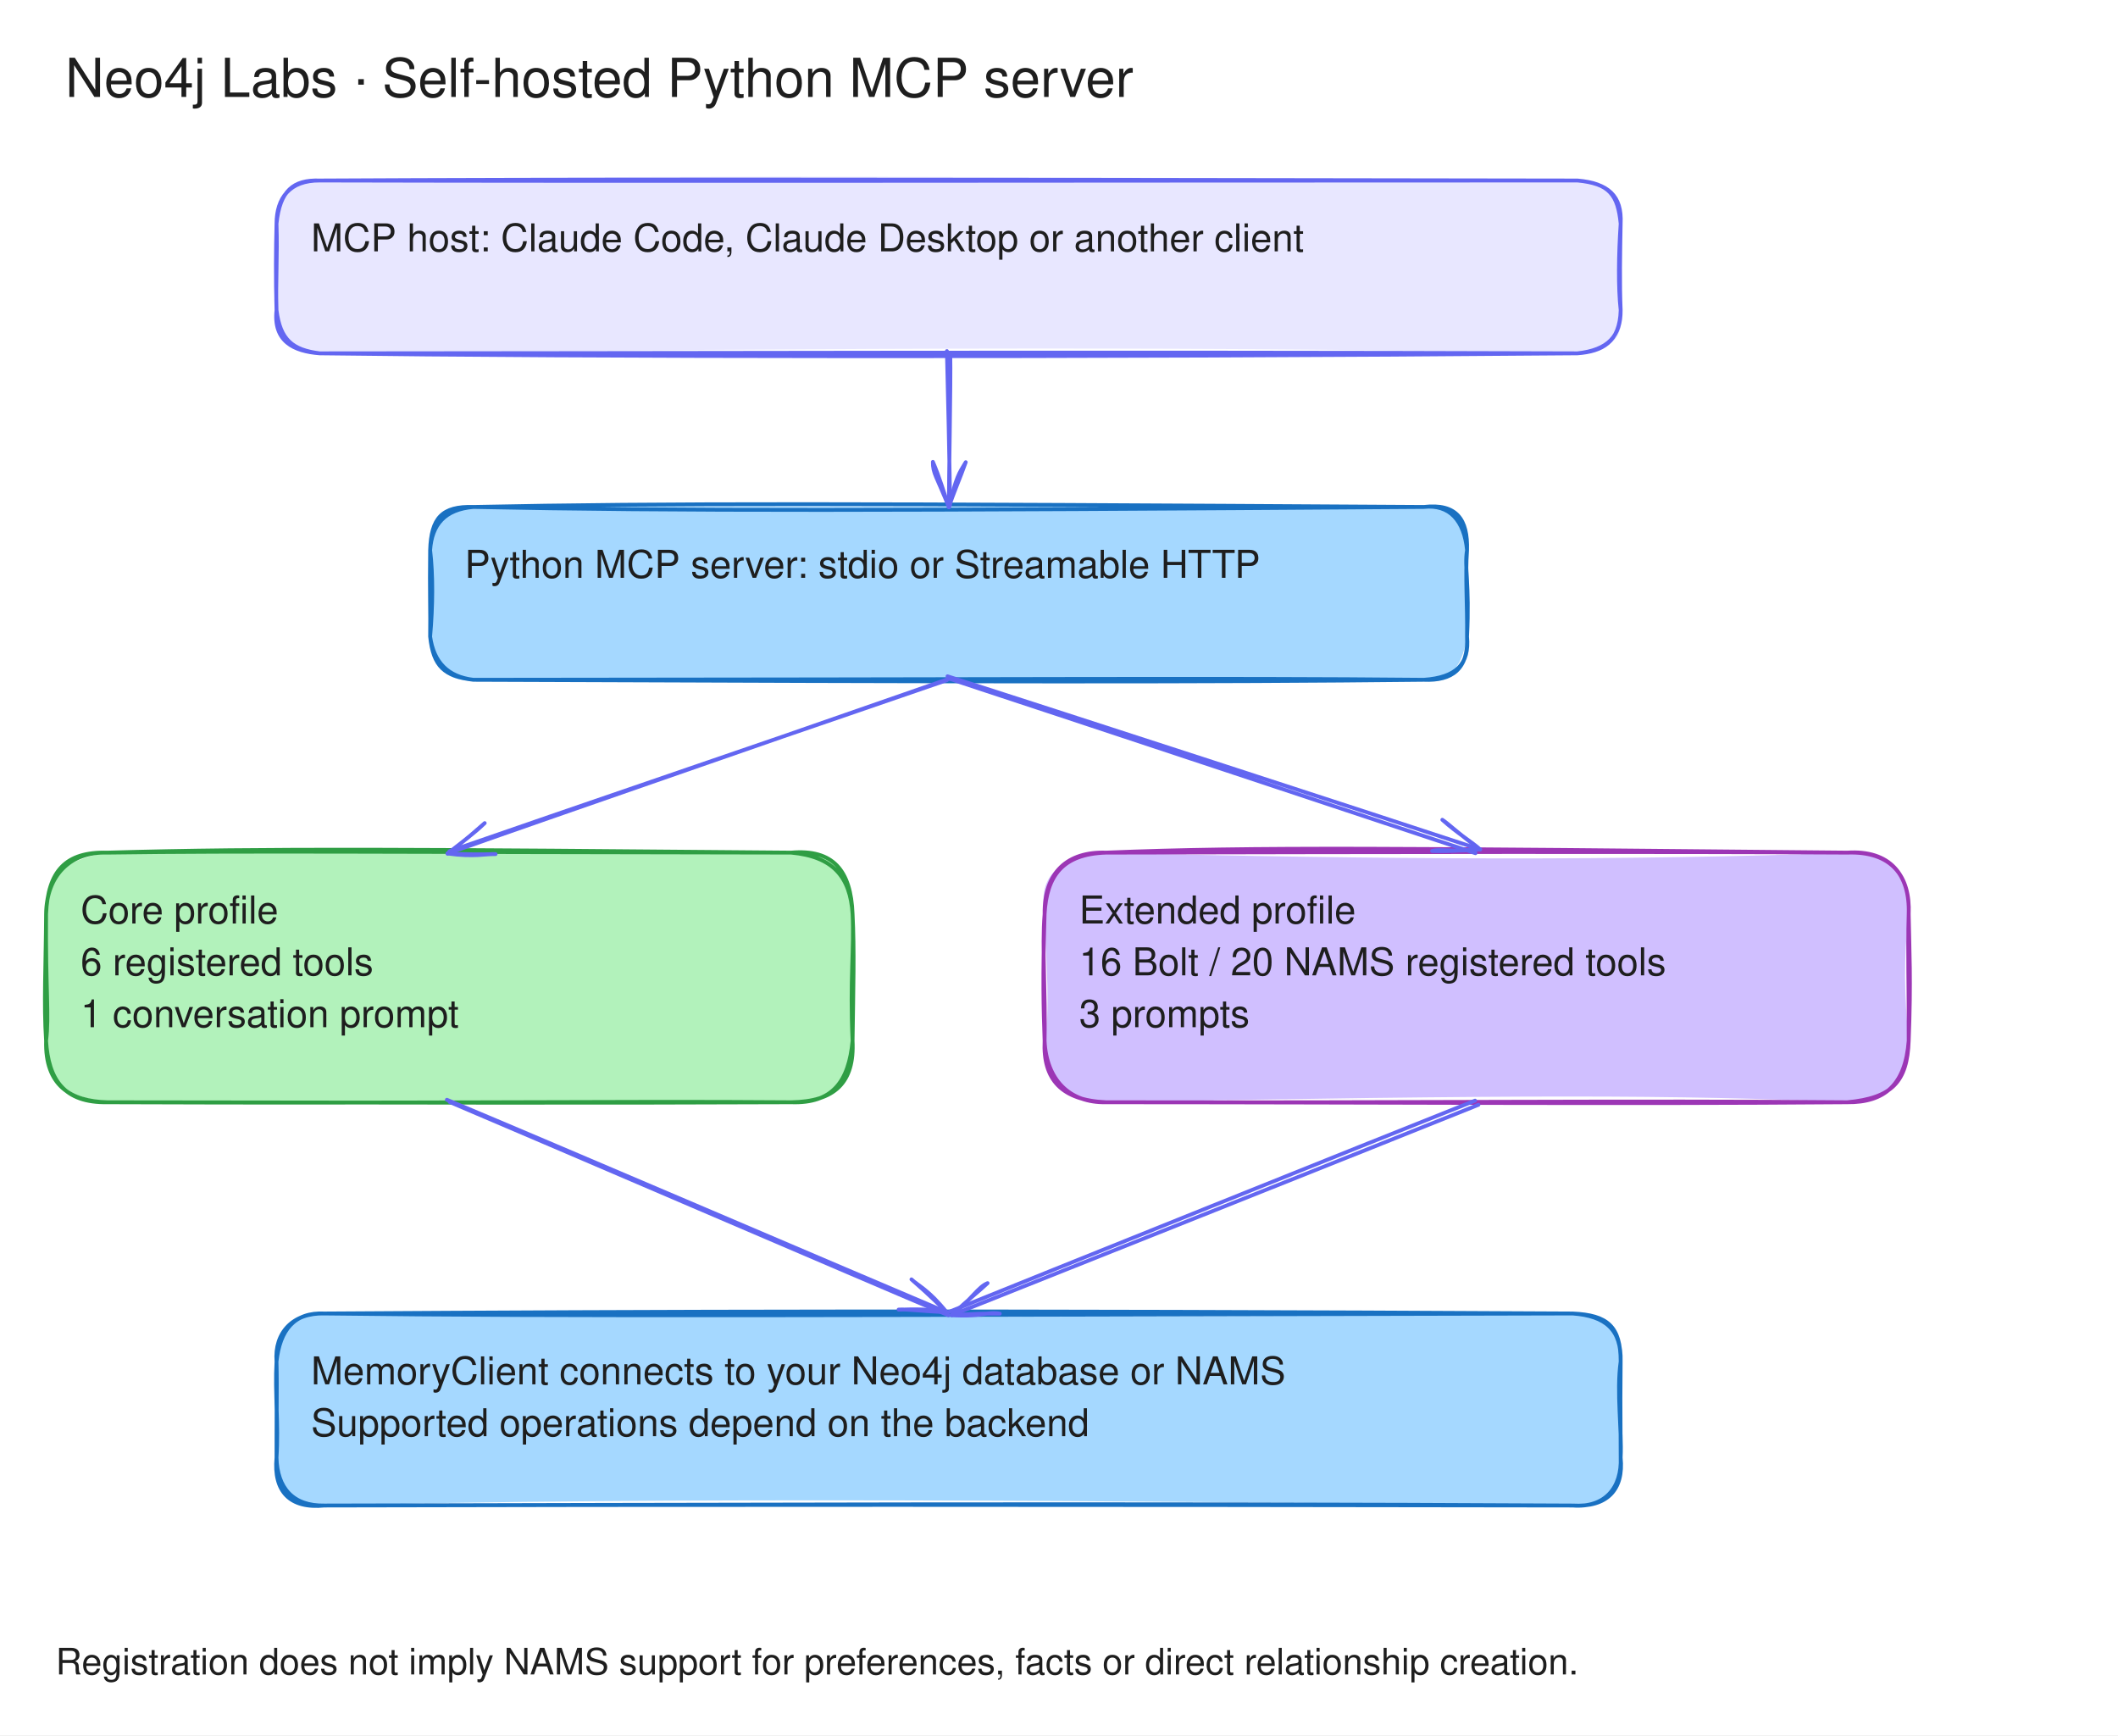
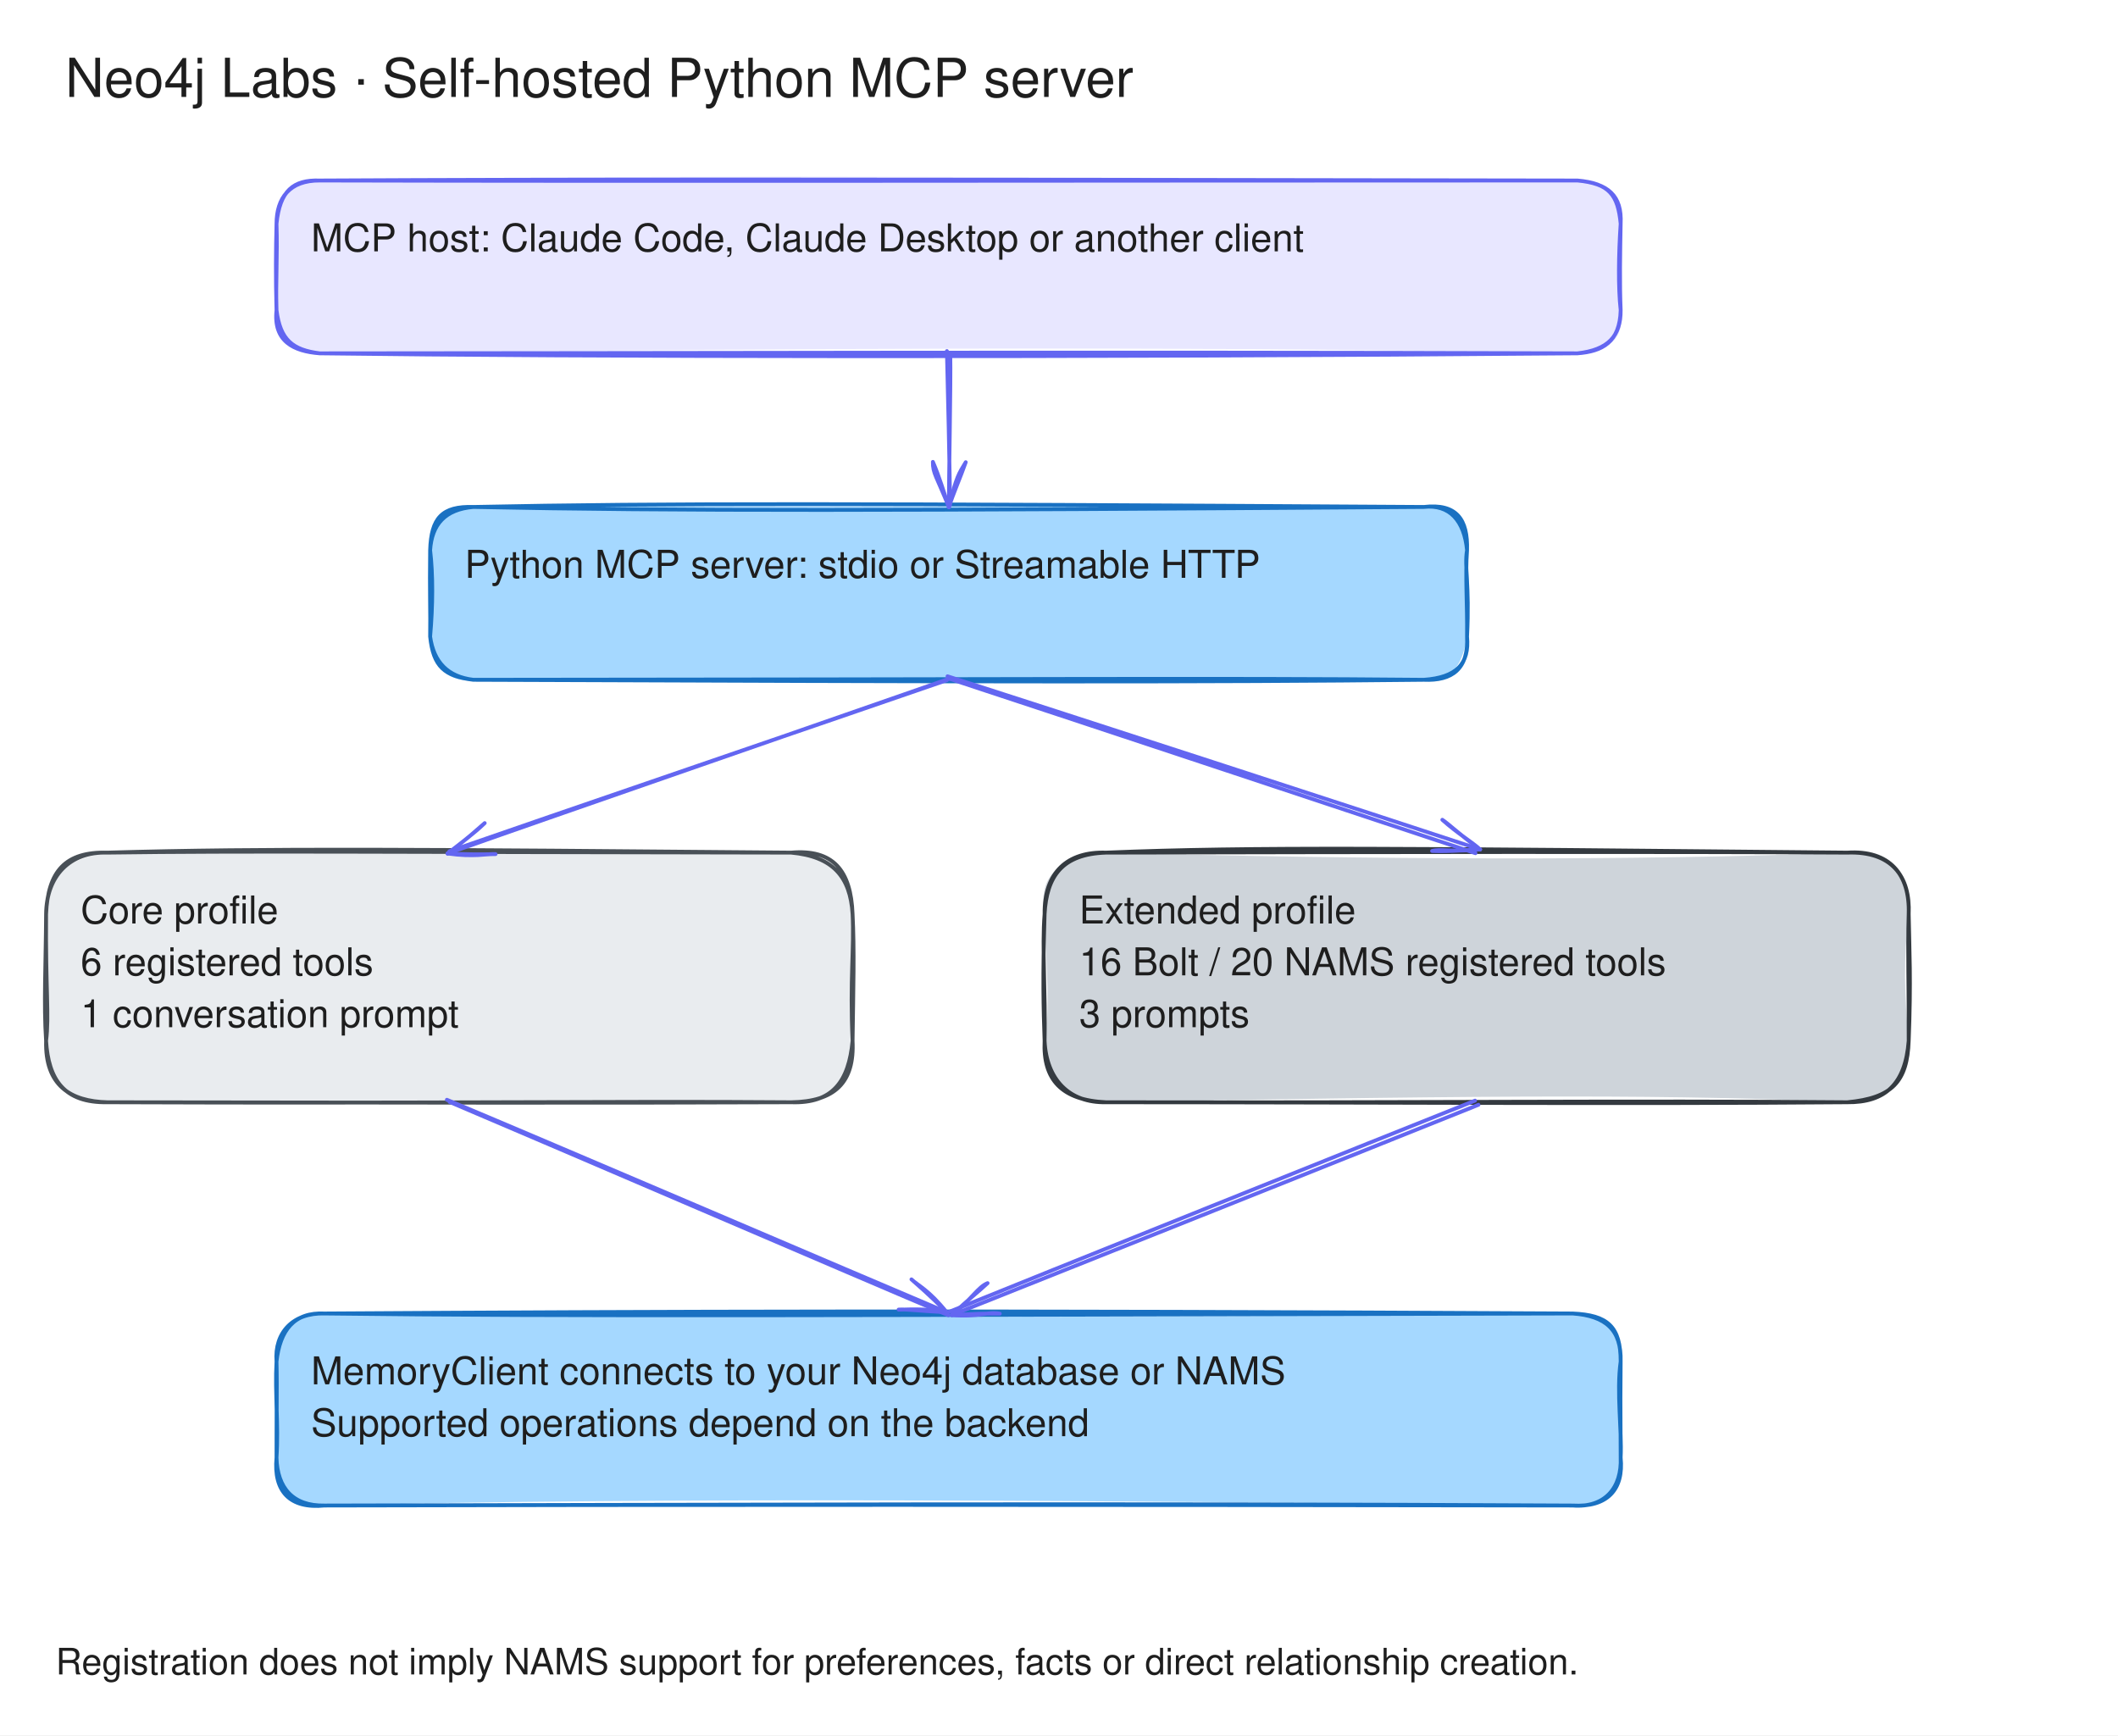
<svg xmlns="http://www.w3.org/2000/svg" version="1.1" viewBox="0 0 1103 903.65" width="1103" height="903.65">
  <defs>
    <style class="style-fonts">
      </style>
  </defs>
  <rect x="0" y="0" width="1103" height="903.65" fill="#ffffff" />
  <g transform="translate(34 24) rotate(0 490 18.9)">
    <text x="0" y="26.461" font-family="Helvetica, Segoe UI Emoji" font-size="28px" fill="#1e1e1e" text-anchor="start" style="white-space: pre;" direction="ltr" dominant-baseline="alphabetic">Neo4j Labs · Self-hosted Python MCP server</text>
  </g>
  <g stroke-linecap="round" transform="translate(144 94) rotate(0 350 45)">
    <path d="M22.5 0 C164.79 -2.61, 309.83 -2.71, 677.5 0 C690.31 -0.58, 699.97 6.57, 700 22.5 C697.9 36.8, 700.96 44.42, 700 67.5 C701.53 85.63, 693.79 86.64, 677.5 90 C495.53 86.45, 315.18 86.93, 22.5 90 C8.72 89.93, 0.36 79.08, 0 67.5 C-1.11 52.11, 2.52 34.75, 0 22.5 C-0.95 10.2, 6.12 2.25, 22.5 0" stroke="none" stroke-width="0" fill="#e8e7ff" />
    <path d="M22.5 0 C153.23 -0.69, 284.98 -0.63, 677.5 0 M22.5 0 C200.18 0.43, 378.38 0.04, 677.5 0 M677.5 0 C693.47 1.45, 700.77 7.87, 700 22.5 M677.5 0 C694.17 1.49, 698.58 7.58, 700 22.5 M700 22.5 C698.92 38.36, 698.7 55.85, 700 67.5 M700 22.5 C699.71 37.96, 699.41 53.57, 700 67.5 M700 67.5 C700.13 81.05, 693.39 88.26, 677.5 90 M700 67.5 C699.59 84.24, 690.42 89.03, 677.5 90 M677.5 90 C426.02 89.15, 175.9 89.98, 22.5 90 M677.5 90 C416.75 92.21, 156.33 91.77, 22.5 90 M22.5 90 C8.93 88.97, -1.75 83.79, 0 67.5 M22.5 90 C8.39 88.22, 1.92 83.02, 0 67.5 M0 67.5 C-0.47 50.52, -0.35 36.04, 0 22.5 M0 67.5 C-0.5 53.59, 0.55 38.95, 0 22.5 M0 22.5 C0.03 9.14, 6.8 -0.1, 22.5 0 M0 22.5 C1.75 5.32, 8.68 -0.48, 22.5 0" stroke="#6366f1" stroke-width="2" fill="none" />
  </g>
  <g transform="translate(162 112) rotate(0 332 13.5)">
    <text x="0" y="18.9" font-family="Helvetica, Segoe UI Emoji" font-size="20px" fill="#1e1e1e" text-anchor="start" style="white-space: pre;" direction="ltr" dominant-baseline="alphabetic">MCP host: Claude Code, Claude Desktop or another client</text>
  </g>
  <g stroke-linecap="round" transform="translate(224 264) rotate(0 270 45)">
    <path d="M22.5 0 C149.33 -0.81, 276.93 0.07, 517.5 0 C535.82 1.19, 540.82 6.49, 540 22.5 C541.15 39.56, 541.42 53.94, 540 67.5 C536.99 85.05, 531.04 89.79, 517.5 90 C345.28 91.52, 172.97 91.03, 22.5 90 C9.95 91.57, 1.08 83.86, 0 67.5 C2.23 59.6, -1.91 44.19, 0 22.5 C3.45 8.68, 4.66 1.29, 22.5 0" stroke="none" stroke-width="0" fill="#a5d8ff" />
    <path d="M22.5 0 C121.85 -2.06, 220.58 -1.84, 517.5 0 M22.5 0 C129.19 2.16, 235.91 1.95, 517.5 0 M517.5 0 C530.87 -1.49, 538.53 7.12, 540 22.5 M517.5 0 C534.57 -1.99, 540.51 6.44, 540 22.5 M540 22.5 C538.48 31.43, 541.39 39.46, 540 67.5 M540 22.5 C539 36.38, 540.2 50.51, 540 67.5 M540 67.5 C541.32 81.85, 534.36 88.82, 517.5 90 M540 67.5 C540.81 84.37, 532.29 90.65, 517.5 90 M517.5 90 C411.62 88.98, 304.62 89.83, 22.5 90 M517.5 90 C403.58 91.24, 290.13 91.08, 22.5 90 M22.5 90 C9.15 88.39, 1.9 80.85, 0 67.5 M22.5 90 C7.45 88.19, 1.64 83.21, 0 67.5 M0 67.5 C1.44 51.15, 1.52 35.35, 0 22.5 M0 67.5 C0.22 54.99, -0.3 43.85, 0 22.5 M0 22.5 C0.9 9.13, 7.69 1.29, 22.5 0 M0 22.5 C0.51 5.77, 6.11 -0.54, 22.5 0" stroke="#1971c2" stroke-width="2" fill="none" />
  </g>
  <g transform="translate(242 282) rotate(0 252 13.5)">
    <text x="0" y="18.9" font-family="Helvetica, Segoe UI Emoji" font-size="20px" fill="#1e1e1e" text-anchor="start" style="white-space: pre;" direction="ltr" dominant-baseline="alphabetic">Python MCP server: stdio or Streamable HTTP</text>
  </g>
  <g stroke-linecap="round">
    <g transform="translate(494 184) rotate(0 0 40)">
      <path d="M-0.87 -1.19 C-0.55 11.81, 0.77 65.4, 0.72 79.06 M0.88 0.8 C1.21 14.44, 0.11 67.11, 0.16 80.1" stroke="#6366f1" stroke-width="2" fill="none" />
    </g>
    <g transform="translate(494 184) rotate(0 0 40)">
      <path d="M-8.17 56.52 C-8.28 62.52, -6.2 64.17, 0.16 80.1 M-8.17 56.52 C-4.77 64.39, -2.35 72.77, 0.16 80.1" stroke="#6366f1" stroke-width="2" fill="none" />
    </g>
    <g transform="translate(494 184) rotate(0 0 40)">
      <path d="M8.93 56.69 C5.39 62.53, 4.04 64.14, 0.16 80.1 M8.93 56.69 C6.18 64.55, 2.46 72.87, 0.16 80.1" stroke="#6366f1" stroke-width="2" fill="none" />
    </g>
  </g>
  <mask />
  <g stroke-linecap="round" transform="translate(24 444) rotate(0 210 65)">
-     <path d="M32 0 C147.6 -0.67, 257.3 -1.57, 388 0 C410.13 -3.35, 418.51 9.52, 420 32 C421.55 51.14, 417.63 70.01, 420 98 C420.99 121.01, 410.94 127.3, 388 130 C260.79 128.96, 133.95 130.5, 32 130 C7.77 126.83, -1.44 117.06, 0 98 C-0.69 72.57, -2.09 45.74, 0 32 C-0.75 13.18, 9.25 3.46, 32 0" stroke="none" stroke-width="0" fill="#b2f2bb" />
-     <path d="M32 0 C103.93 -0.99, 174.81 -0.27, 388 0 M32 0 C114.23 -2.38, 197.23 -1.65, 388 0 M388 0 C409.82 -1.91, 419.16 9.17, 420 32 M388 0 C409.7 1.99, 418.8 12.5, 420 32 M420 32 C420.93 49.41, 418.52 66.1, 420 98 M420 32 C420.95 50.6, 420.39 70.56, 420 98 M420 98 C421.11 119.89, 410.64 129.66, 388 130 M420 98 C418.04 119.09, 409.63 130.78, 388 130 M388 130 C296.01 129.28, 201.47 130.67, 32 130 M388 130 C289.16 130.42, 190.72 130.2, 32 130 M32 130 C12.66 129.53, -0.63 121.26, 0 98 M32 130 C9.21 130.44, 1.22 118.03, 0 98 M0 98 C1.66 84.85, -0.31 71.36, 0 32 M0 98 C-1.28 78.78, -0.14 58.09, 0 32 M0 32 C0.21 12.29, 12.21 -0.63, 32 0 M0 32 C0.95 9.63, 10.02 -0.62, 32 0" stroke="#2f9e44" stroke-width="2" fill="none" />
+     <path d="M32 0 C147.6 -0.67, 257.3 -1.57, 388 0 C410.13 -3.35, 418.51 9.52, 420 32 C421.55 51.14, 417.63 70.01, 420 98 C420.99 121.01, 410.94 127.3, 388 130 C260.79 128.96, 133.95 130.5, 32 130 C7.77 126.83, -1.44 117.06, 0 98 C-0.69 72.57, -2.09 45.74, 0 32 C-0.75 13.18, 9.25 3.46, 32 0" stroke="none" stroke-width="0" fill="#e9ecef" />
+     <path d="M32 0 C103.93 -0.99, 174.81 -0.27, 388 0 M32 0 C114.23 -2.38, 197.23 -1.65, 388 0 M388 0 C409.82 -1.91, 419.16 9.17, 420 32 M388 0 C409.7 1.99, 418.8 12.5, 420 32 M420 32 C420.93 49.41, 418.52 66.1, 420 98 M420 32 C420.95 50.6, 420.39 70.56, 420 98 M420 98 C421.11 119.89, 410.64 129.66, 388 130 M420 98 C418.04 119.09, 409.63 130.78, 388 130 M388 130 C296.01 129.28, 201.47 130.67, 32 130 M388 130 C289.16 130.42, 190.72 130.2, 32 130 M32 130 C12.66 129.53, -0.63 121.26, 0 98 M32 130 C9.21 130.44, 1.22 118.03, 0 98 M0 98 C1.66 84.85, -0.31 71.36, 0 32 M0 98 C-1.28 78.78, -0.14 58.09, 0 32 M0 32 C0.21 12.29, 12.21 -0.63, 32 0 M0 32 C0.95 9.63, 10.02 -0.62, 32 0" stroke="#495057" stroke-width="2" fill="none" />
  </g>
  <g transform="translate(42 462) rotate(0 192 40.5)">
    <text x="0" y="18.9" font-family="Helvetica, Segoe UI Emoji" font-size="20px" fill="#1e1e1e" text-anchor="start" style="white-space: pre;" direction="ltr" dominant-baseline="alphabetic">Core profile</text>
    <text x="0" y="45.9" font-family="Helvetica, Segoe UI Emoji" font-size="20px" fill="#1e1e1e" text-anchor="start" style="white-space: pre;" direction="ltr" dominant-baseline="alphabetic">6 registered tools</text>
    <text x="0" y="72.9" font-family="Helvetica, Segoe UI Emoji" font-size="20px" fill="#1e1e1e" text-anchor="start" style="white-space: pre;" direction="ltr" dominant-baseline="alphabetic">1 conversation prompt</text>
  </g>
  <g stroke-linecap="round" transform="translate(544 444) rotate(0 225 65)">
-     <path d="M32 0 C172 3.7, 307.86 4.3, 418 0 C438.45 -1.58, 449.36 9.43, 450 32 C447.24 54.97, 447.73 74.46, 450 98 C446.46 120.43, 438.19 130.44, 418 130 C330.66 126.02, 245.39 126.03, 32 130 C9.01 128.46, -0.72 121.84, 0 98 C2.91 82.44, 0.94 59.95, 0 32 C-3.54 11.66, 7.8 2.51, 32 0" stroke="none" stroke-width="0" fill="#d0bfff" />
-     <path d="M32 0 C108.55 -3.14, 186.46 -2.24, 418 0 M32 0 C176.99 -0.3, 321.96 -0.55, 418 0 M418 0 C441.22 -0.85, 450.92 12.43, 450 32 M418 0 C440.09 -1.48, 450.74 11.37, 450 32 M450 32 C449.39 52.22, 450.11 69.18, 450 98 M450 32 C450.32 50.58, 451.26 66.61, 450 98 M450 98 C448.3 120.69, 437.61 130.21, 418 130 M450 98 C449.27 119.22, 441.5 127.8, 418 130 M418 130 C304.87 129.02, 192.85 130.32, 32 130 M418 130 C298.42 130.97, 179.41 130.01, 32 130 M32 130 C8.89 128.95, -0.98 118.32, 0 98 M32 130 C12.87 130.4, 0.94 118.23, 0 98 M0 98 C0.58 72.82, -1.43 49.38, 0 32 M0 98 C-0.6 81.17, -1.03 64.98, 0 32 M0 32 C1.08 12.28, 9.1 0.75, 32 0 M0 32 C-0.29 10.08, 12.05 -0.67, 32 0" stroke="#9c36b5" stroke-width="2" fill="none" />
+     <path d="M32 0 C172 3.7, 307.86 4.3, 418 0 C438.45 -1.58, 449.36 9.43, 450 32 C447.24 54.97, 447.73 74.46, 450 98 C446.46 120.43, 438.19 130.44, 418 130 C330.66 126.02, 245.39 126.03, 32 130 C9.01 128.46, -0.72 121.84, 0 98 C2.91 82.44, 0.94 59.95, 0 32 C-3.54 11.66, 7.8 2.51, 32 0" stroke="none" stroke-width="0" fill="#ced4da" />
+     <path d="M32 0 C108.55 -3.14, 186.46 -2.24, 418 0 M32 0 C176.99 -0.3, 321.96 -0.55, 418 0 M418 0 C441.22 -0.85, 450.92 12.43, 450 32 M418 0 C440.09 -1.48, 450.74 11.37, 450 32 M450 32 C449.39 52.22, 450.11 69.18, 450 98 M450 32 C450.32 50.58, 451.26 66.61, 450 98 M450 98 C448.3 120.69, 437.61 130.21, 418 130 M450 98 C449.27 119.22, 441.5 127.8, 418 130 M418 130 C304.87 129.02, 192.85 130.32, 32 130 M418 130 C298.42 130.97, 179.41 130.01, 32 130 M32 130 C8.89 128.95, -0.98 118.32, 0 98 M32 130 C12.87 130.4, 0.94 118.23, 0 98 M0 98 C0.58 72.82, -1.43 49.38, 0 32 M0 98 C-0.6 81.17, -1.03 64.98, 0 32 M0 32 C1.08 12.28, 9.1 0.75, 32 0 M0 32 C-0.29 10.08, 12.05 -0.67, 32 0" stroke="#343a40" stroke-width="2" fill="none" />
  </g>
  <g transform="translate(562 462) rotate(0 207 40.5)">
    <text x="0" y="18.9" font-family="Helvetica, Segoe UI Emoji" font-size="20px" fill="#1e1e1e" text-anchor="start" style="white-space: pre;" direction="ltr" dominant-baseline="alphabetic">Extended profile</text>
    <text x="0" y="45.9" font-family="Helvetica, Segoe UI Emoji" font-size="20px" fill="#1e1e1e" text-anchor="start" style="white-space: pre;" direction="ltr" dominant-baseline="alphabetic">16 Bolt / 20 NAMS registered tools</text>
    <text x="0" y="72.9" font-family="Helvetica, Segoe UI Emoji" font-size="20px" fill="#1e1e1e" text-anchor="start" style="white-space: pre;" direction="ltr" dominant-baseline="alphabetic">3 prompts</text>
  </g>
  <g stroke-linecap="round">
    <g transform="translate(494 354) rotate(0 -130 45)">
      <path d="M-0.85 0.18 C-43.98 15.12, -216.99 74.29, -259.98 89.3 M0.91 -0.77 C-42.28 14.34, -217.61 75.06, -260.92 90.46" stroke="#6366f1" stroke-width="2" fill="none" />
    </g>
    <g transform="translate(494 354) rotate(0 -130 45)">
      <path d="M-241.58 74.63 C-245.2 77.69, -250.55 82.79, -260.92 90.46 M-241.58 74.63 C-247.2 80.05, -254.07 85.1, -260.92 90.46" stroke="#6366f1" stroke-width="2" fill="none" />
    </g>
    <g transform="translate(494 354) rotate(0 -130 45)">
      <path d="M-235.92 90.77 C-240.64 90.56, -247.12 92.42, -260.92 90.46 M-235.92 90.77 C-243.33 91, -252 90.9, -260.92 90.46" stroke="#6366f1" stroke-width="2" fill="none" />
    </g>
  </g>
  <mask />
  <g stroke-linecap="round">
    <g transform="translate(494 354) rotate(0 137.5 45)">
      <path d="M0.59 -0.51 C46.53 14.57, 228.55 75.04, 274.39 90.3 M-0.55 -1.82 C45.88 12.89, 230.82 73.15, 276.79 88.34" stroke="#6366f1" stroke-width="2" fill="none" />
    </g>
    <g transform="translate(494 354) rotate(0 137.5 45)">
      <path d="M251.8 89.15 C255.97 87.86, 262.33 89.82, 276.79 88.34 M251.8 89.15 C261.35 89.55, 272.02 88.45, 276.79 88.34" stroke="#6366f1" stroke-width="2" fill="none" />
    </g>
    <g transform="translate(494 354) rotate(0 137.5 45)">
      <path d="M257.13 72.9 C260.21 74.89, 265.5 80.11, 276.79 88.34 M257.13 72.9 C264.59 79.65, 273.17 84.91, 276.79 88.34" stroke="#6366f1" stroke-width="2" fill="none" />
    </g>
  </g>
  <mask />
  <g stroke-linecap="round" transform="translate(144 684) rotate(0 350 50)">
    <path d="M25 0 C180.47 0.96, 334.9 3.3, 675 0 C694.62 1.96, 701.07 6.92, 700 25 C698.23 38.58, 700.34 49.5, 700 75 C701.8 91.6, 692.21 99.52, 675 100 C436.89 97.42, 196.77 95.5, 25 100 C9.15 101.74, 0.72 89.34, 0 75 C0.44 62.66, -2.66 53.93, 0 25 C-1.94 6.3, 9.76 0.6, 25 0" stroke="none" stroke-width="0" fill="#a5d8ff" />
    <path d="M25 0 C154.53 1.57, 284.93 0.9, 675 0 M25 0 C196.54 -1.09, 367.07 -1.71, 675 0 M675 0 C692.37 1.27, 700.44 8.6, 700 25 M675 0 C693.22 0.76, 700 6.76, 700 25 M700 25 C697.75 41.08, 700.72 60.81, 700 75 M700 25 C699.87 35.93, 699.81 48.47, 700 75 M700 75 C700.68 90.63, 691.88 101.33, 675 100 M700 75 C701.71 91.8, 692.98 101.04, 675 100 M675 100 C444.01 98.71, 213.65 99.62, 25 100 M675 100 C433.44 99.6, 191.74 99.52, 25 100 M25 100 C7.01 101.8, -1.68 92.76, 0 75 M25 100 C8.66 100.33, 0.37 90.95, 0 75 M0 75 C1.15 57.34, -0.94 41.56, 0 25 M0 75 C-0.08 57.48, 0.36 38.81, 0 25 M0 25 C-1.18 9.94, 8.56 -0.48, 25 0 M0 25 C1.82 8.67, 9.17 -0.78, 25 0" stroke="#1971c2" stroke-width="2" fill="none" />
  </g>
  <g transform="translate(162 702) rotate(0 332 27)">
    <text x="0" y="18.9" font-family="Helvetica, Segoe UI Emoji" font-size="20px" fill="#1e1e1e" text-anchor="start" style="white-space: pre;" direction="ltr" dominant-baseline="alphabetic">MemoryClient connects to your Neo4j database or NAMS</text>
    <text x="0" y="45.9" font-family="Helvetica, Segoe UI Emoji" font-size="20px" fill="#1e1e1e" text-anchor="start" style="white-space: pre;" direction="ltr" dominant-baseline="alphabetic">Supported operations depend on the backend</text>
  </g>
  <g stroke-linecap="round">
    <g transform="translate(234 574) rotate(0 130 55)">
      <path d="M0.12 -0.16 C43.64 18.25, 216.76 92.75, 259.93 110.93 M-1.27 -1.29 C42.19 16.75, 215.13 90.81, 258.94 109.29" stroke="#6366f1" stroke-width="2" fill="none" />
    </g>
    <g transform="translate(234 574) rotate(0 130 55)">
      <path d="M233.98 107.97 C238.72 108.09, 245.54 107.08, 258.94 109.29 M233.98 107.97 C238.52 107.64, 245.31 108.79, 258.94 109.29" stroke="#6366f1" stroke-width="2" fill="none" />
    </g>
    <g transform="translate(234 574) rotate(0 130 55)">
      <path d="M240.67 92.23 C244.13 95.52, 249.61 97.66, 258.94 109.29 M240.67 92.23 C243.89 95.15, 249.29 99.56, 258.94 109.29" stroke="#6366f1" stroke-width="2" fill="none" />
    </g>
  </g>
  <mask />
  <g stroke-linecap="round">
    <g transform="translate(769 574) rotate(0 -137.5 55)">
      <path d="M-0.83 -0.85 C-46.58 17.3, -230.17 91.1, -275.69 109.54 M0.93 1.32 C-44.32 19.57, -227.5 92.56, -273.34 110.83" stroke="#6366f1" stroke-width="2" fill="none" />
    </g>
    <g transform="translate(769 574) rotate(0 -137.5 55)">
      <path d="M-254.69 94.19 C-259.75 96.24, -262.85 102.5, -273.34 110.83 M-254.69 94.19 C-259.25 98.46, -265.27 103.2, -273.34 110.83" stroke="#6366f1" stroke-width="2" fill="none" />
    </g>
    <g transform="translate(769 574) rotate(0 -137.5 55)">
      <path d="M-248.35 110.08 C-254.78 108.9, -259.14 111.97, -273.34 110.83 M-248.35 110.08 C-254.77 109.93, -262.56 110.24, -273.34 110.83" stroke="#6366f1" stroke-width="2" fill="none" />
    </g>
  </g>
  <mask />
  <g transform="translate(29 854) rotate(0 525 12.825)">
    <text x="0" y="17.955" font-family="Helvetica, Segoe UI Emoji" font-size="19px" fill="#1e1e1e" text-anchor="start" style="white-space: pre;" direction="ltr" dominant-baseline="alphabetic">Registration does not imply NAMS support for preferences, facts or direct relationship creation.</text>
  </g>
</svg>
